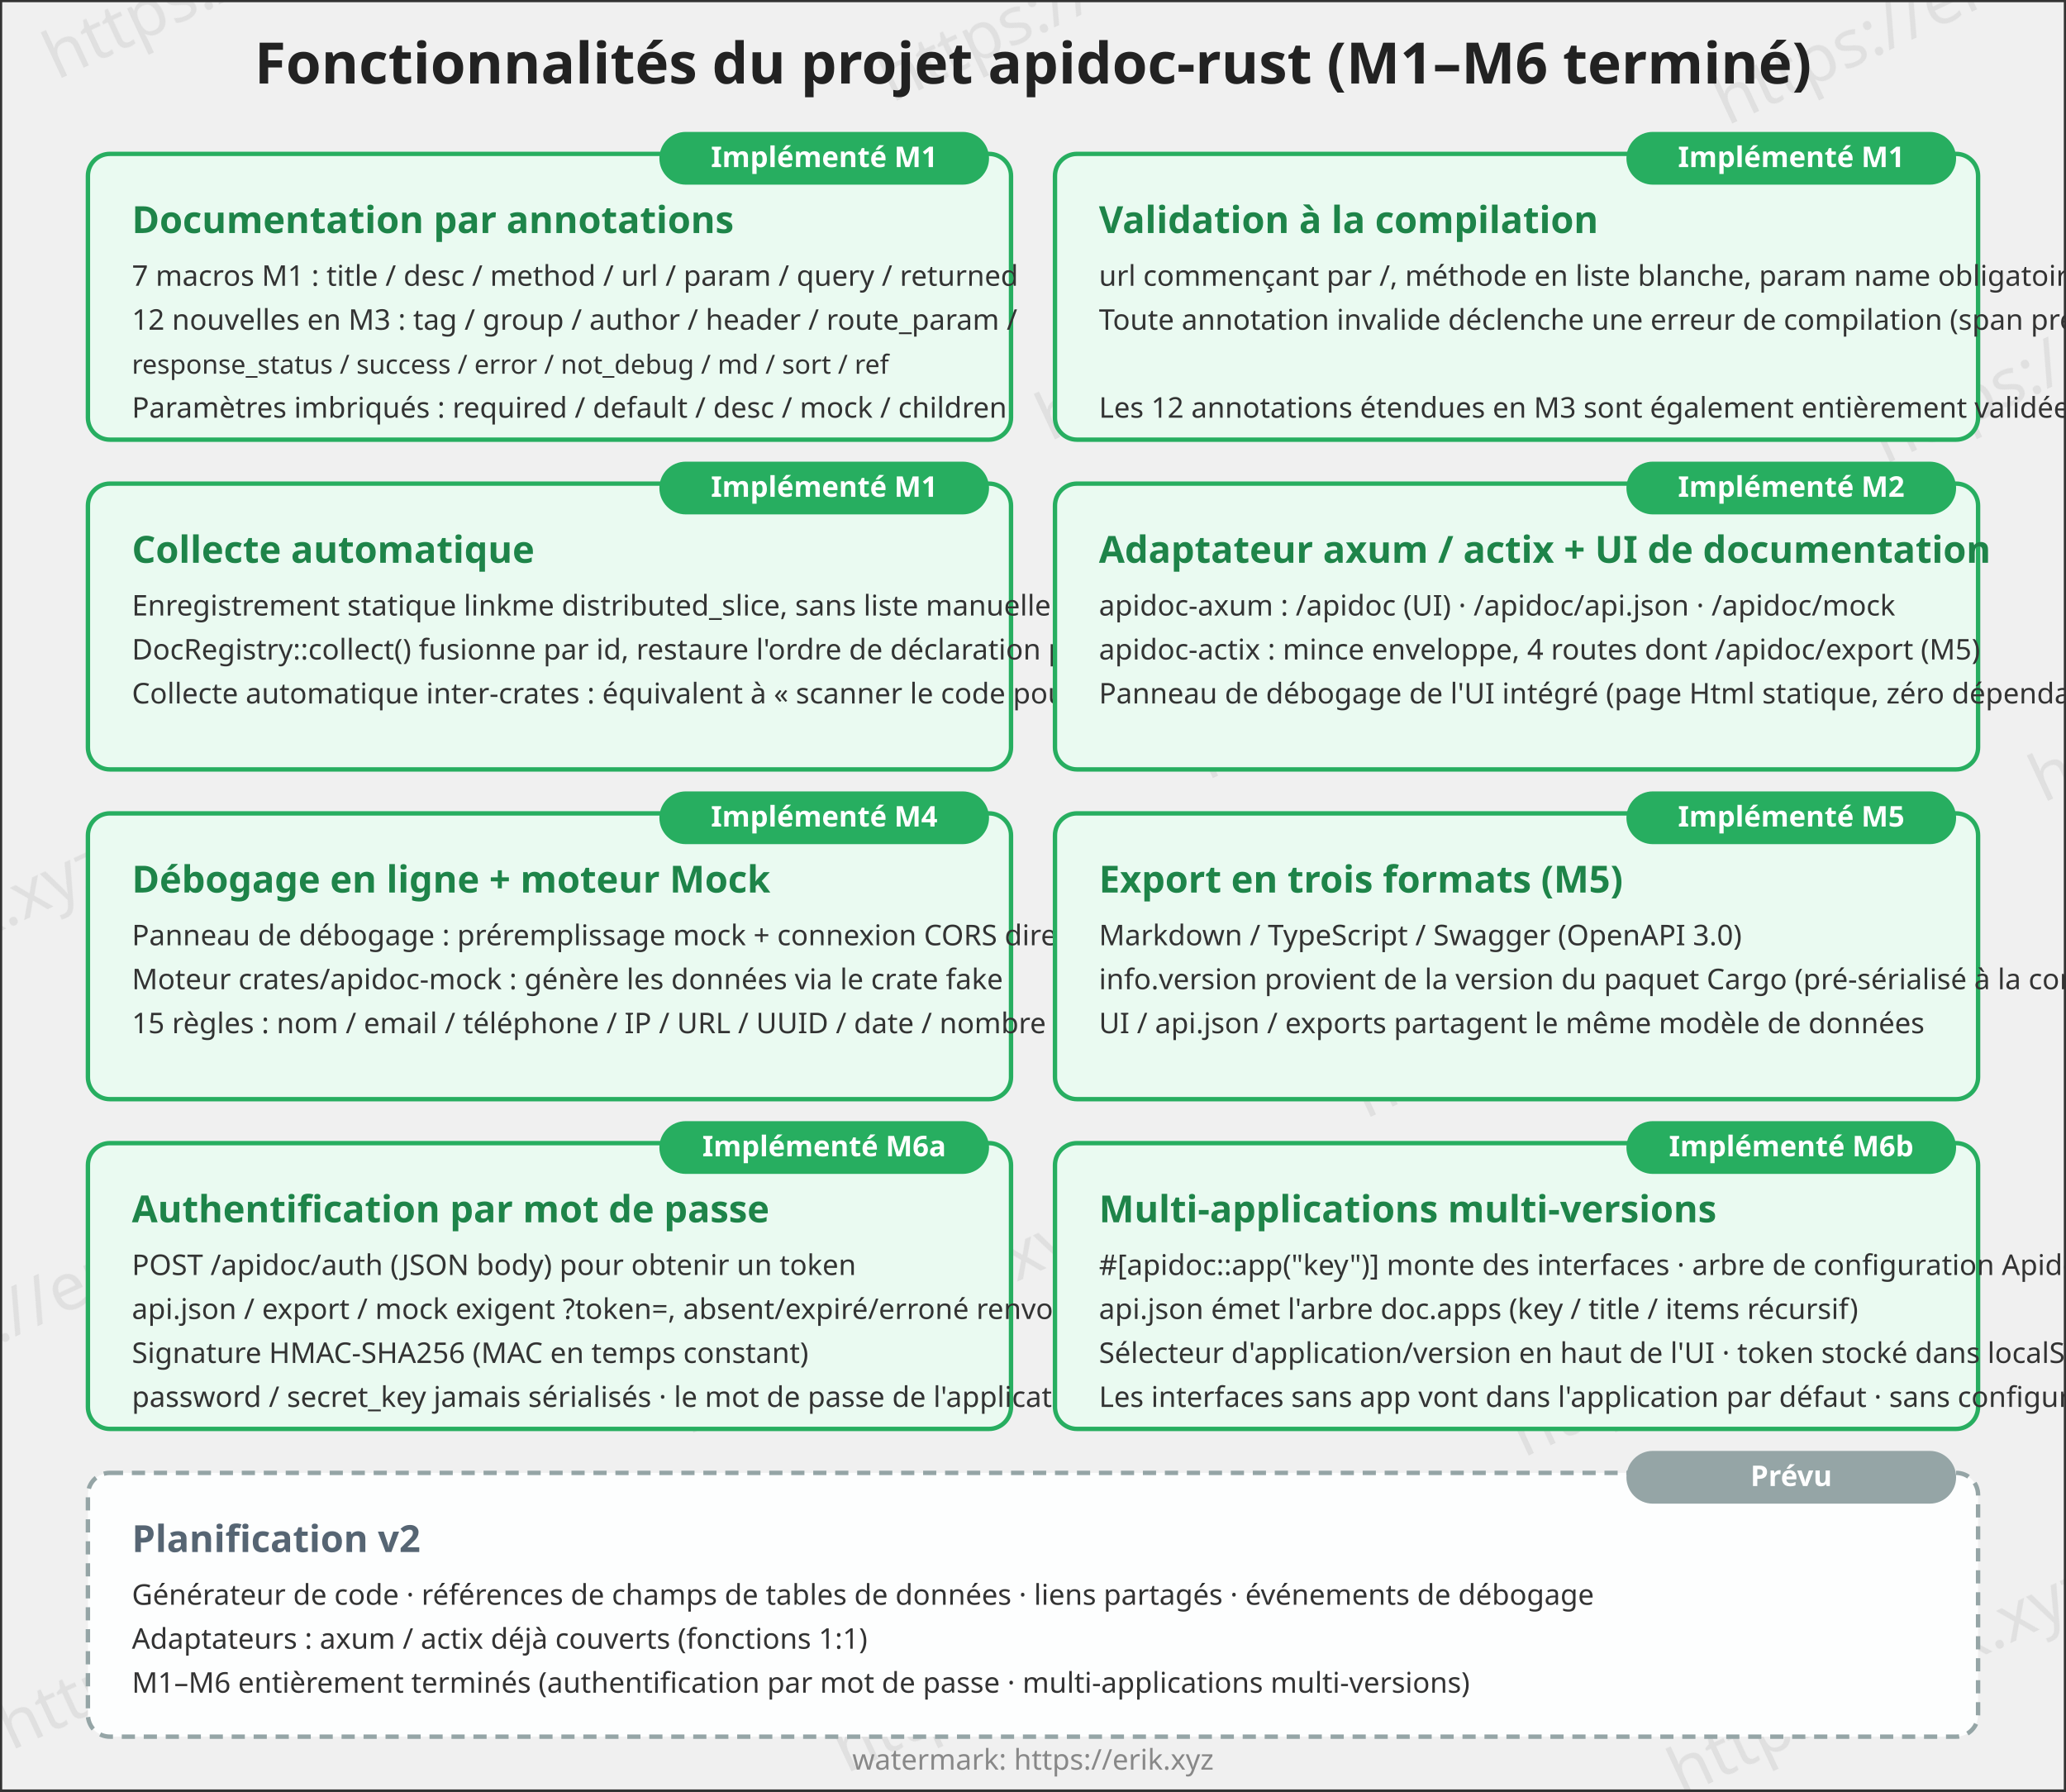
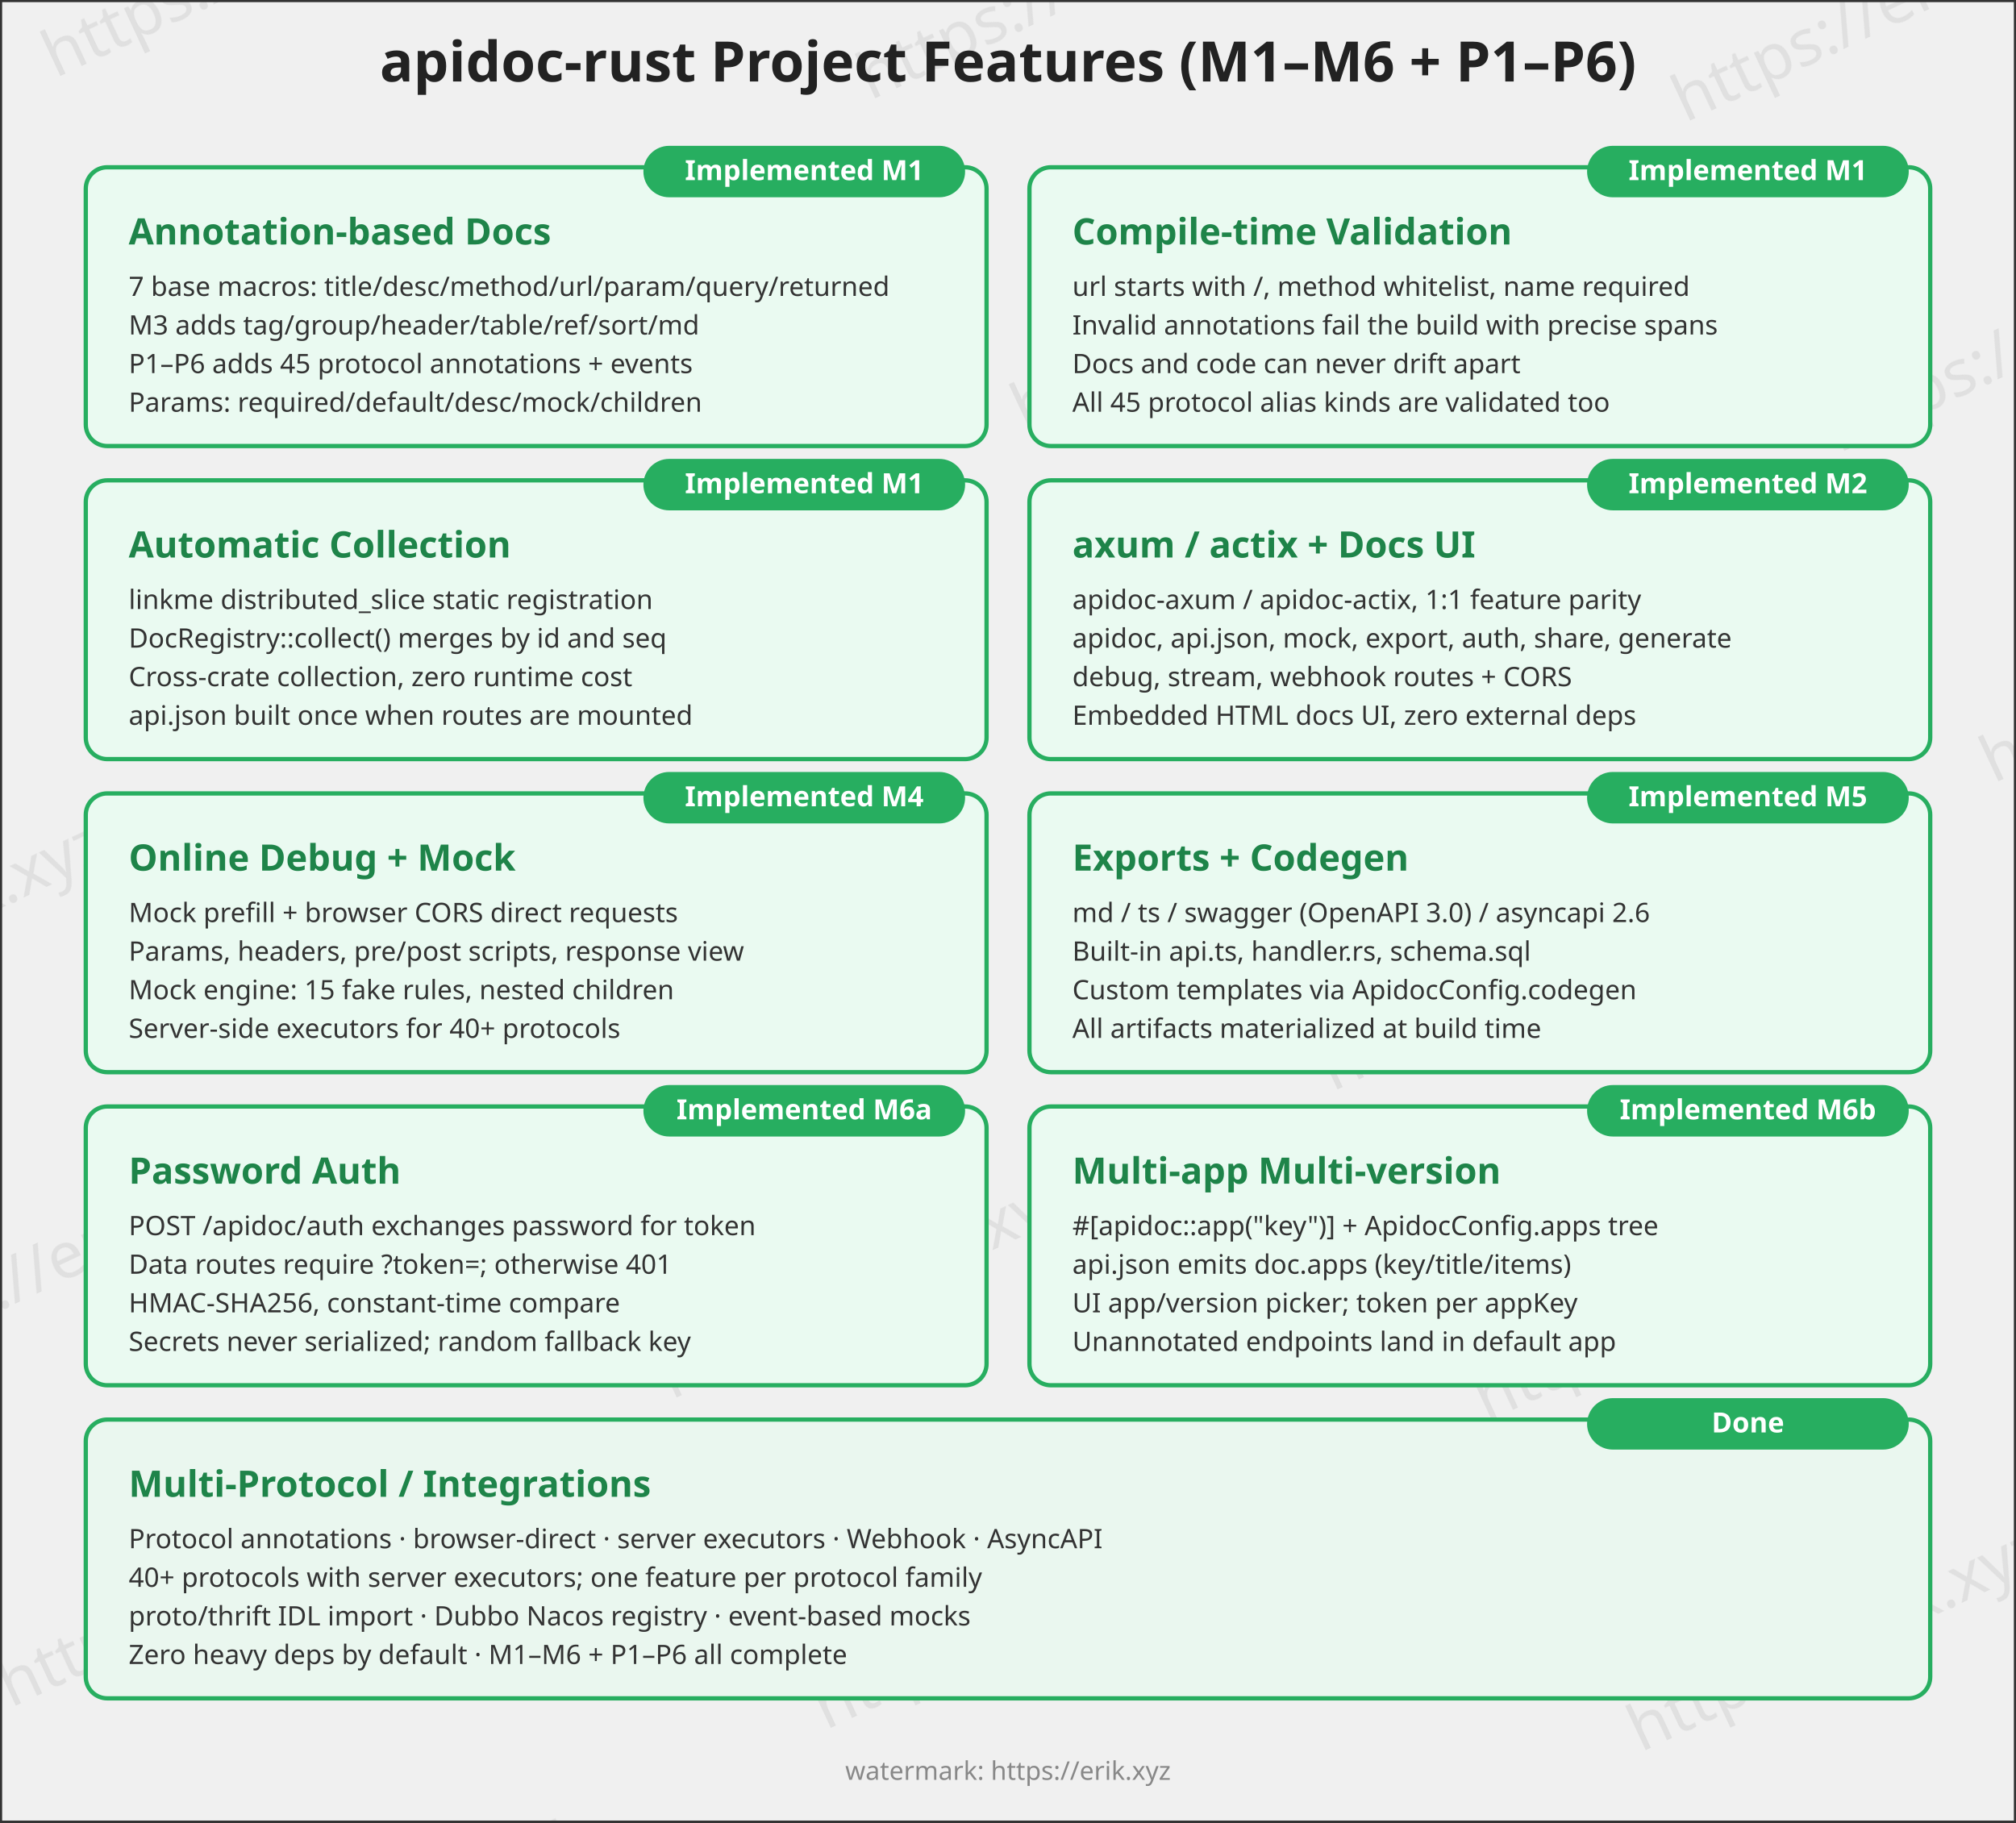
- <svg xmlns="http://www.w3.org/2000/svg" viewBox="0 0 940 815" font-family="sans-serif">
+ <svg xmlns="http://www.w3.org/2000/svg" viewBox="0 0 940 850" font-family="sans-serif">
  <defs>
    <pattern id="wm" width="340" height="170" patternUnits="userSpaceOnUse" patternTransform="rotate(-25)">
      <text x="8" y="44" font-size="30" fill="#888888" opacity="0.15">https://erik.xyz</text>
    </pattern>
  </defs>
-   <rect width="940" height="815" fill="url(#wm)" />
-   <rect x="0" y="0" width="940" height="815" fill="none" stroke="#333" stroke-width="2" />
-   <text x="470" y="38" text-anchor="middle" font-size="26" font-weight="bold" fill="#222">Fonctionnalités du projet apidoc-rust (M1–M6 terminé)</text>
-   <rect x="40" y="70" width="420" height="130" rx="10" fill="#eafaf1" stroke="#27ae60" stroke-width="2" />
-   <rect x="300" y="60" width="150" height="24" rx="12" fill="#27ae60" />
-   <text x="375" y="76" text-anchor="middle" font-size="13" fill="#fff" font-weight="bold">Implémenté M1</text>
-   <text x="60" y="106" font-size="17" font-weight="bold" fill="#1e8449">Documentation par annotations</text>
-   <text x="60" y="130" font-size="13" fill="#333">7 macros M1 : title / desc / method / url / param / query / returned</text>
-   <text x="60" y="150" font-size="13" fill="#333">12 nouvelles en M3 : tag / group / author / header / route_param /</text>
-   <text x="60" y="170" font-size="12" fill="#333">response_status / success / error / not_debug / md / sort / ref</text>
-   <text x="60" y="190" font-size="13" fill="#333">Paramètres imbriqués : required / default / desc / mock / children</text>
-   <rect x="480" y="70" width="420" height="130" rx="10" fill="#eafaf1" stroke="#27ae60" stroke-width="2" />
-   <rect x="740" y="60" width="150" height="24" rx="12" fill="#27ae60" />
-   <text x="815" y="76" text-anchor="middle" font-size="13" fill="#fff" font-weight="bold">Implémenté M1</text>
-   <text x="500" y="106" font-size="17" font-weight="bold" fill="#1e8449">Validation à la compilation</text>
-   <text x="500" y="130" font-size="13" fill="#333">url commençant par /, méthode en liste blanche, param name obligatoire</text>
-   <text x="500" y="150" font-size="13" fill="#333">Toute annotation invalide déclenche une erreur de compilation (span précis) ; la documentation ne se désynchronise jamais du code</text>
-   <text x="500" y="190" font-size="13" fill="#333">Les 12 annotations étendues en M3 sont également entièrement validées</text>
-   <rect x="40" y="220" width="420" height="130" rx="10" fill="#eafaf1" stroke="#27ae60" stroke-width="2" />
-   <rect x="300" y="210" width="150" height="24" rx="12" fill="#27ae60" />
-   <text x="375" y="226" text-anchor="middle" font-size="13" fill="#fff" font-weight="bold">Implémenté M1</text>
-   <text x="60" y="256" font-size="17" font-weight="bold" fill="#1e8449">Collecte automatique</text>
-   <text x="60" y="280" font-size="13" fill="#333">Enregistrement statique linkme distributed_slice, sans liste manuelle d'interfaces</text>
-   <text x="60" y="300" font-size="13" fill="#333">DocRegistry::collect() fusionne par id, restaure l'ordre de déclaration par seq</text>
-   <text x="60" y="320" font-size="13" fill="#333">Collecte automatique inter-crates : équivalent à « scanner le code pour obtenir toutes les interfaces »</text>
-   <rect x="480" y="220" width="420" height="130" rx="10" fill="#eafaf1" stroke="#27ae60" stroke-width="2" />
-   <rect x="740" y="210" width="150" height="24" rx="12" fill="#27ae60" />
-   <text x="815" y="226" text-anchor="middle" font-size="13" fill="#fff" font-weight="bold">Implémenté M2</text>
-   <text x="500" y="256" font-size="17" font-weight="bold" fill="#1e8449">Adaptateur axum / actix + UI de documentation</text>
-   <text x="500" y="280" font-size="13" fill="#333">apidoc-axum : /apidoc (UI) · /apidoc/api.json · /apidoc/mock</text>
-   <text x="500" y="300" font-size="13" fill="#333">apidoc-actix : mince enveloppe, 4 routes dont /apidoc/export (M5)</text>
-   <text x="500" y="320" font-size="13" fill="#333">Panneau de débogage de l'UI intégré (page Html statique, zéro dépendance externe)</text>
+   <rect width="940" height="850" fill="url(#wm)" />
+   <rect x="0" y="0" width="940" height="850" fill="none" stroke="#333" stroke-width="2" />
+   <text x="470" y="38" text-anchor="middle" font-size="26" font-weight="bold" fill="#222">apidoc-rust Project Features (M1–M6 + P1–P6)</text>
+   <rect x="40" y="78" width="420" height="130" rx="10" fill="#eafaf1" stroke="#27ae60" stroke-width="2" />
+   <rect x="300" y="68" width="150" height="24" rx="12" fill="#27ae60" />
+   <text x="375" y="84" text-anchor="middle" font-size="13" fill="#fff" font-weight="bold">Implemented M1</text>
+   <text x="60" y="114" font-size="17" font-weight="bold" fill="#1e8449">Annotation-based Docs</text>
+   <text x="60" y="138" font-size="12.5" fill="#333">7 base macros: title/desc/method/url/param/query/returned</text>
+   <text x="60" y="156" font-size="12.5" fill="#333">M3 adds tag/group/header/table/ref/sort/md</text>
+   <text x="60" y="174" font-size="12.5" fill="#333">P1–P6 adds 45 protocol annotations + events</text>
+   <text x="60" y="192" font-size="12.5" fill="#333">Params: required/default/desc/mock/children</text>
+   <rect x="480" y="78" width="420" height="130" rx="10" fill="#eafaf1" stroke="#27ae60" stroke-width="2" />
+   <rect x="740" y="68" width="150" height="24" rx="12" fill="#27ae60" />
+   <text x="815" y="84" text-anchor="middle" font-size="13" fill="#fff" font-weight="bold">Implemented M1</text>
+   <text x="500" y="114" font-size="17" font-weight="bold" fill="#1e8449">Compile-time Validation</text>
+   <text x="500" y="138" font-size="12.5" fill="#333">url starts with /, method whitelist, name required</text>
+   <text x="500" y="156" font-size="12.5" fill="#333">Invalid annotations fail the build with precise spans</text>
+   <text x="500" y="174" font-size="12.5" fill="#333">Docs and code can never drift apart</text>
+   <text x="500" y="192" font-size="12.5" fill="#333">All 45 protocol alias kinds are validated too</text>
+   <rect x="40" y="224" width="420" height="130" rx="10" fill="#eafaf1" stroke="#27ae60" stroke-width="2" />
+   <rect x="300" y="214" width="150" height="24" rx="12" fill="#27ae60" />
+   <text x="375" y="230" text-anchor="middle" font-size="13" fill="#fff" font-weight="bold">Implemented M1</text>
+   <text x="60" y="260" font-size="17" font-weight="bold" fill="#1e8449">Automatic Collection</text>
+   <text x="60" y="284" font-size="12.5" fill="#333">linkme distributed_slice static registration</text>
+   <text x="60" y="302" font-size="12.5" fill="#333">DocRegistry::collect() merges by id and seq</text>
+   <text x="60" y="320" font-size="12.5" fill="#333">Cross-crate collection, zero runtime cost</text>
+   <text x="60" y="338" font-size="12.5" fill="#333">api.json built once when routes are mounted</text>
+   <rect x="480" y="224" width="420" height="130" rx="10" fill="#eafaf1" stroke="#27ae60" stroke-width="2" />
+   <rect x="740" y="214" width="150" height="24" rx="12" fill="#27ae60" />
+   <text x="815" y="230" text-anchor="middle" font-size="13" fill="#fff" font-weight="bold">Implemented M2</text>
+   <text x="500" y="260" font-size="17" font-weight="bold" fill="#1e8449">axum / actix + Docs UI</text>
+   <text x="500" y="284" font-size="12.5" fill="#333">apidoc-axum / apidoc-actix, 1:1 feature parity</text>
+   <text x="500" y="302" font-size="12.5" fill="#333">apidoc, api.json, mock, export, auth, share, generate</text>
+   <text x="500" y="320" font-size="12.5" fill="#333">debug, stream, webhook routes + CORS</text>
+   <text x="500" y="338" font-size="12.5" fill="#333">Embedded HTML docs UI, zero external deps</text>
  <rect x="40" y="370" width="420" height="130" rx="10" fill="#eafaf1" stroke="#27ae60" stroke-width="2" />
  <rect x="300" y="360" width="150" height="24" rx="12" fill="#27ae60" />
-   <text x="375" y="376" text-anchor="middle" font-size="13" fill="#fff" font-weight="bold">Implémenté M4</text>
-   <text x="60" y="406" font-size="17" font-weight="bold" fill="#1e8449">Débogage en ligne + moteur Mock</text>
-   <text x="60" y="430" font-size="13" fill="#333">Panneau de débogage : préremplissage mock + connexion CORS directe du navigateur à l'interface cible</text>
-   <text x="60" y="450" font-size="13" fill="#333">Moteur crates/apidoc-mock : génère les données via le crate fake</text>
-   <text x="60" y="470" font-size="13" fill="#333">15 règles : nom / email / téléphone / IP / URL / UUID / date / nombre / flottant / booléen / texte…</text>
+   <text x="375" y="376" text-anchor="middle" font-size="13" fill="#fff" font-weight="bold">Implemented M4</text>
+   <text x="60" y="406" font-size="17" font-weight="bold" fill="#1e8449">Online Debug + Mock</text>
+   <text x="60" y="430" font-size="12.5" fill="#333">Mock prefill + browser CORS direct requests</text>
+   <text x="60" y="448" font-size="12.5" fill="#333">Params, headers, pre/post scripts, response view</text>
+   <text x="60" y="466" font-size="12.5" fill="#333">Mock engine: 15 fake rules, nested children</text>
+   <text x="60" y="484" font-size="12.5" fill="#333">Server-side executors for 40+ protocols</text>
  <rect x="480" y="370" width="420" height="130" rx="10" fill="#eafaf1" stroke="#27ae60" stroke-width="2" />
  <rect x="740" y="360" width="150" height="24" rx="12" fill="#27ae60" />
-   <text x="815" y="376" text-anchor="middle" font-size="13" fill="#fff" font-weight="bold">Implémenté M5</text>
-   <text x="500" y="406" font-size="17" font-weight="bold" fill="#1e8449">Export en trois formats (M5)</text>
-   <text x="500" y="430" font-size="13" fill="#333">Markdown / TypeScript / Swagger (OpenAPI 3.0)</text>
-   <text x="500" y="450" font-size="13" fill="#333">info.version provient de la version du paquet Cargo (pré-sérialisé à la compilation)</text>
-   <text x="500" y="470" font-size="13" fill="#333">UI / api.json / exports partagent le même modèle de données</text>
-   <rect x="40" y="520" width="420" height="130" rx="10" fill="#eafaf1" stroke="#27ae60" stroke-width="2" />
-   <rect x="300" y="510" width="150" height="24" rx="12" fill="#27ae60" />
-   <text x="375" y="526" text-anchor="middle" font-size="13" fill="#fff" font-weight="bold">Implémenté M6a</text>
-   <text x="60" y="556" font-size="17" font-weight="bold" fill="#1e8449">Authentification par mot de passe</text>
-   <text x="60" y="580" font-size="13" fill="#333">POST /apidoc/auth (JSON body) pour obtenir un token</text>
-   <text x="60" y="600" font-size="13" fill="#333">api.json / export / mock exigent ?token=, absent/expiré/erroné renvoie 401</text>
-   <text x="60" y="620" font-size="13" fill="#333">Signature HMAC-SHA256 (MAC en temps constant)</text>
-   <text x="60" y="640" font-size="13" fill="#333">password / secret_key jamais sérialisés · le mot de passe de l'application prévaut sur le global</text>
-   <rect x="480" y="520" width="420" height="130" rx="10" fill="#eafaf1" stroke="#27ae60" stroke-width="2" />
-   <rect x="740" y="510" width="150" height="24" rx="12" fill="#27ae60" />
-   <text x="815" y="526" text-anchor="middle" font-size="13" fill="#fff" font-weight="bold">Implémenté M6b</text>
-   <text x="500" y="556" font-size="17" font-weight="bold" fill="#1e8449">Multi-applications multi-versions</text>
-   <text x="500" y="580" font-size="13" fill="#333">#[apidoc::app("key")] monte des interfaces · arbre de configuration ApidocConfig.apps</text>
-   <text x="500" y="600" font-size="13" fill="#333">api.json émet l'arbre doc.apps (key / title / items récursif)</text>
-   <text x="500" y="620" font-size="13" fill="#333">Sélecteur d'application/version en haut de l'UI · token stocké dans localStorage par appKey</text>
-   <text x="500" y="640" font-size="13" fill="#333">Les interfaces sans app vont dans l'application par défaut · sans configuration, identique au bit près à M5</text>
-   <rect x="40" y="670" width="860" height="120" rx="10" fill="#fdfefe" stroke="#95a5a6" stroke-width="2" stroke-dasharray="6 4" />
-   <rect x="740" y="660" width="150" height="24" rx="12" fill="#95a5a6" />
-   <text x="815" y="676" text-anchor="middle" font-size="13" fill="#fff" font-weight="bold">Prévu</text>
-   <text x="60" y="706" font-size="17" font-weight="bold" fill="#566573">Planification v2</text>
-   <text x="60" y="730" font-size="13" fill="#333">Générateur de code · références de champs de tables de données · liens partagés · événements de débogage</text>
-   <text x="60" y="750" font-size="13" fill="#333">Adaptateurs : axum / actix déjà couverts (fonctions 1:1)</text>
-   <text x="60" y="770" font-size="13" fill="#333">M1–M6 entièrement terminés (authentification par mot de passe · multi-applications multi-versions)</text>
-   <text x="470" y="805" text-anchor="middle" font-size="13" fill="#888">watermark: https://erik.xyz</text>
+   <text x="815" y="376" text-anchor="middle" font-size="13" fill="#fff" font-weight="bold">Implemented M5</text>
+   <text x="500" y="406" font-size="17" font-weight="bold" fill="#1e8449">Exports + Codegen</text>
+   <text x="500" y="430" font-size="12.5" fill="#333">md / ts / swagger (OpenAPI 3.0) / asyncapi 2.6</text>
+   <text x="500" y="448" font-size="12.5" fill="#333">Built-in api.ts, handler.rs, schema.sql</text>
+   <text x="500" y="466" font-size="12.5" fill="#333">Custom templates via ApidocConfig.codegen</text>
+   <text x="500" y="484" font-size="12.5" fill="#333">All artifacts materialized at build time</text>
+   <rect x="40" y="516" width="420" height="130" rx="10" fill="#eafaf1" stroke="#27ae60" stroke-width="2" />
+   <rect x="300" y="506" width="150" height="24" rx="12" fill="#27ae60" />
+   <text x="375" y="522" text-anchor="middle" font-size="13" fill="#fff" font-weight="bold">Implemented M6a</text>
+   <text x="60" y="552" font-size="17" font-weight="bold" fill="#1e8449">Password Auth</text>
+   <text x="60" y="576" font-size="12.5" fill="#333">POST /apidoc/auth exchanges password for token</text>
+   <text x="60" y="594" font-size="12.5" fill="#333">Data routes require ?token=; otherwise 401</text>
+   <text x="60" y="612" font-size="12.5" fill="#333">HMAC-SHA256, constant-time compare</text>
+   <text x="60" y="630" font-size="12.5" fill="#333">Secrets never serialized; random fallback key</text>
+   <rect x="480" y="516" width="420" height="130" rx="10" fill="#eafaf1" stroke="#27ae60" stroke-width="2" />
+   <rect x="740" y="506" width="150" height="24" rx="12" fill="#27ae60" />
+   <text x="815" y="522" text-anchor="middle" font-size="13" fill="#fff" font-weight="bold">Implemented M6b</text>
+   <text x="500" y="552" font-size="17" font-weight="bold" fill="#1e8449">Multi-app Multi-version</text>
+   <text x="500" y="576" font-size="12.5" fill="#333">#[apidoc::app("key")] + ApidocConfig.apps tree</text>
+   <text x="500" y="594" font-size="12.5" fill="#333">api.json emits doc.apps (key/title/items)</text>
+   <text x="500" y="612" font-size="12.5" fill="#333">UI app/version picker; token per appKey</text>
+   <text x="500" y="630" font-size="12.5" fill="#333">Unannotated endpoints land in default app</text>
+   <rect x="40" y="662" width="860" height="130" rx="10" fill="#eaf7ef" stroke="#27ae60" stroke-width="2" />
+   <rect x="740" y="652" width="150" height="24" rx="12" fill="#27ae60" />
+   <text x="815" y="668" text-anchor="middle" font-size="13" fill="#fff" font-weight="bold">Done</text>
+   <text x="60" y="698" font-size="17" font-weight="bold" fill="#1e8449">Multi-Protocol / Integrations</text>
+   <text x="60" y="722" font-size="12.5" fill="#333">Protocol annotations · browser-direct · server executors · Webhook · AsyncAPI</text>
+   <text x="60" y="740" font-size="12.5" fill="#333">40+ protocols with server executors; one feature per protocol family</text>
+   <text x="60" y="758" font-size="12.5" fill="#333">proto/thrift IDL import · Dubbo Nacos registry · event-based mocks</text>
+   <text x="60" y="776" font-size="12.5" fill="#333">Zero heavy deps by default · M1–M6 + P1–P6 all complete</text>
+   <text x="470" y="830" text-anchor="middle" font-size="12" fill="#888">watermark: https://erik.xyz</text>
</svg>
